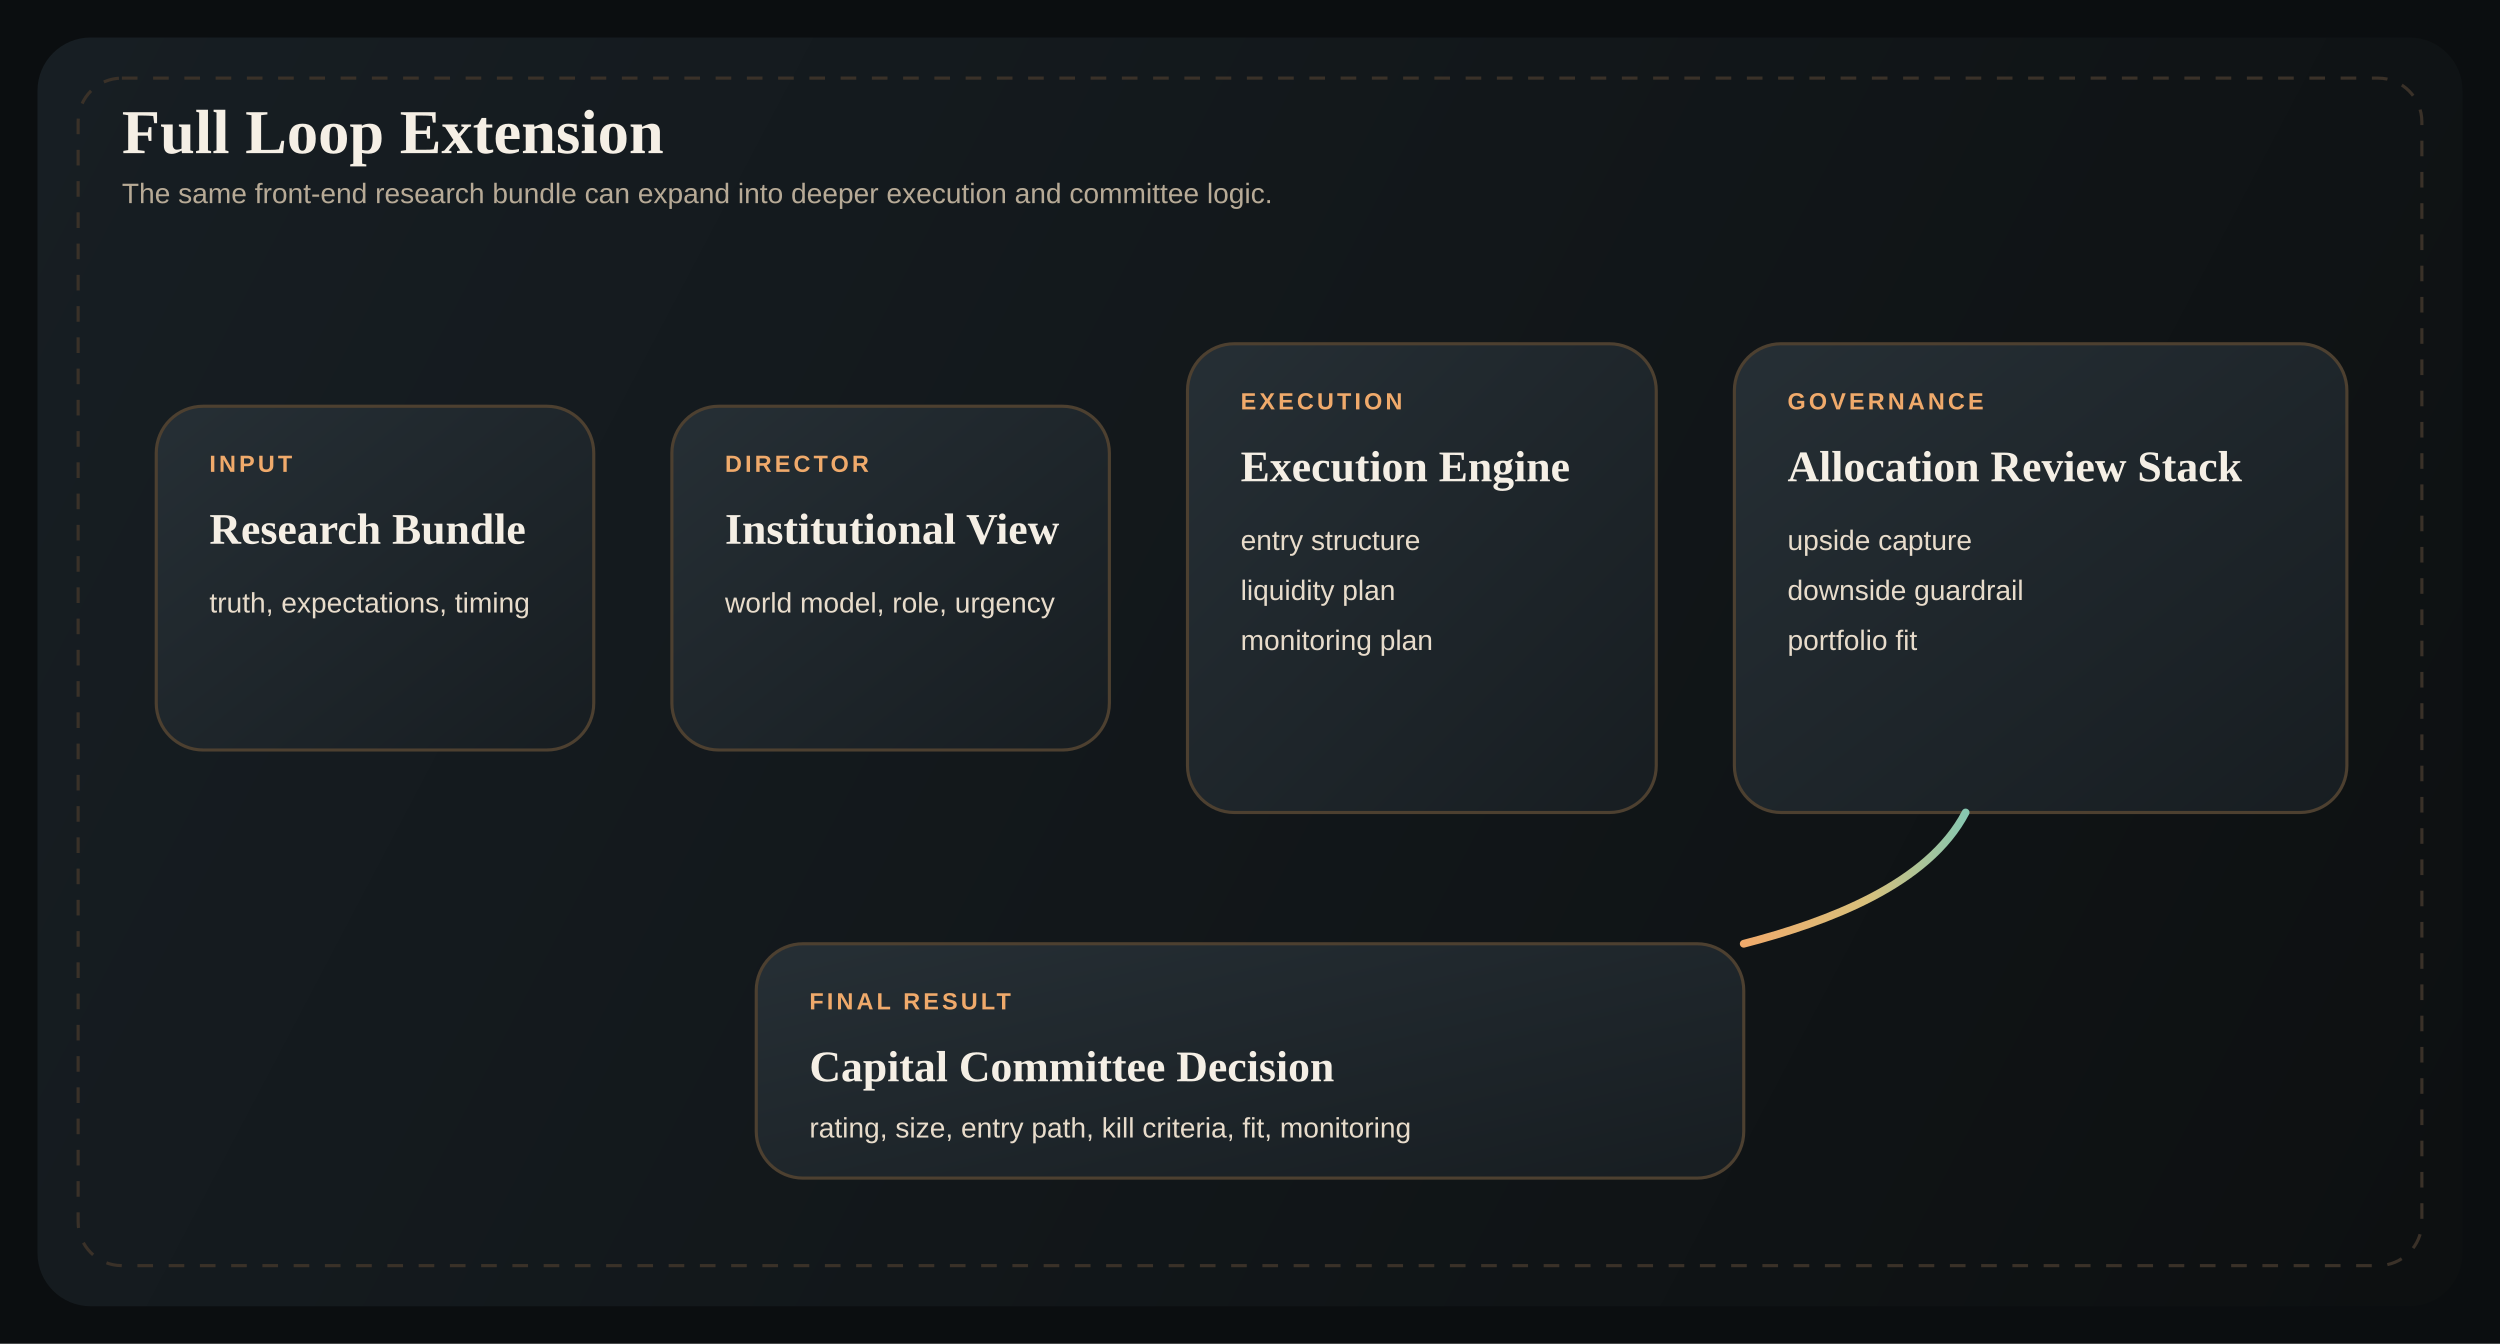
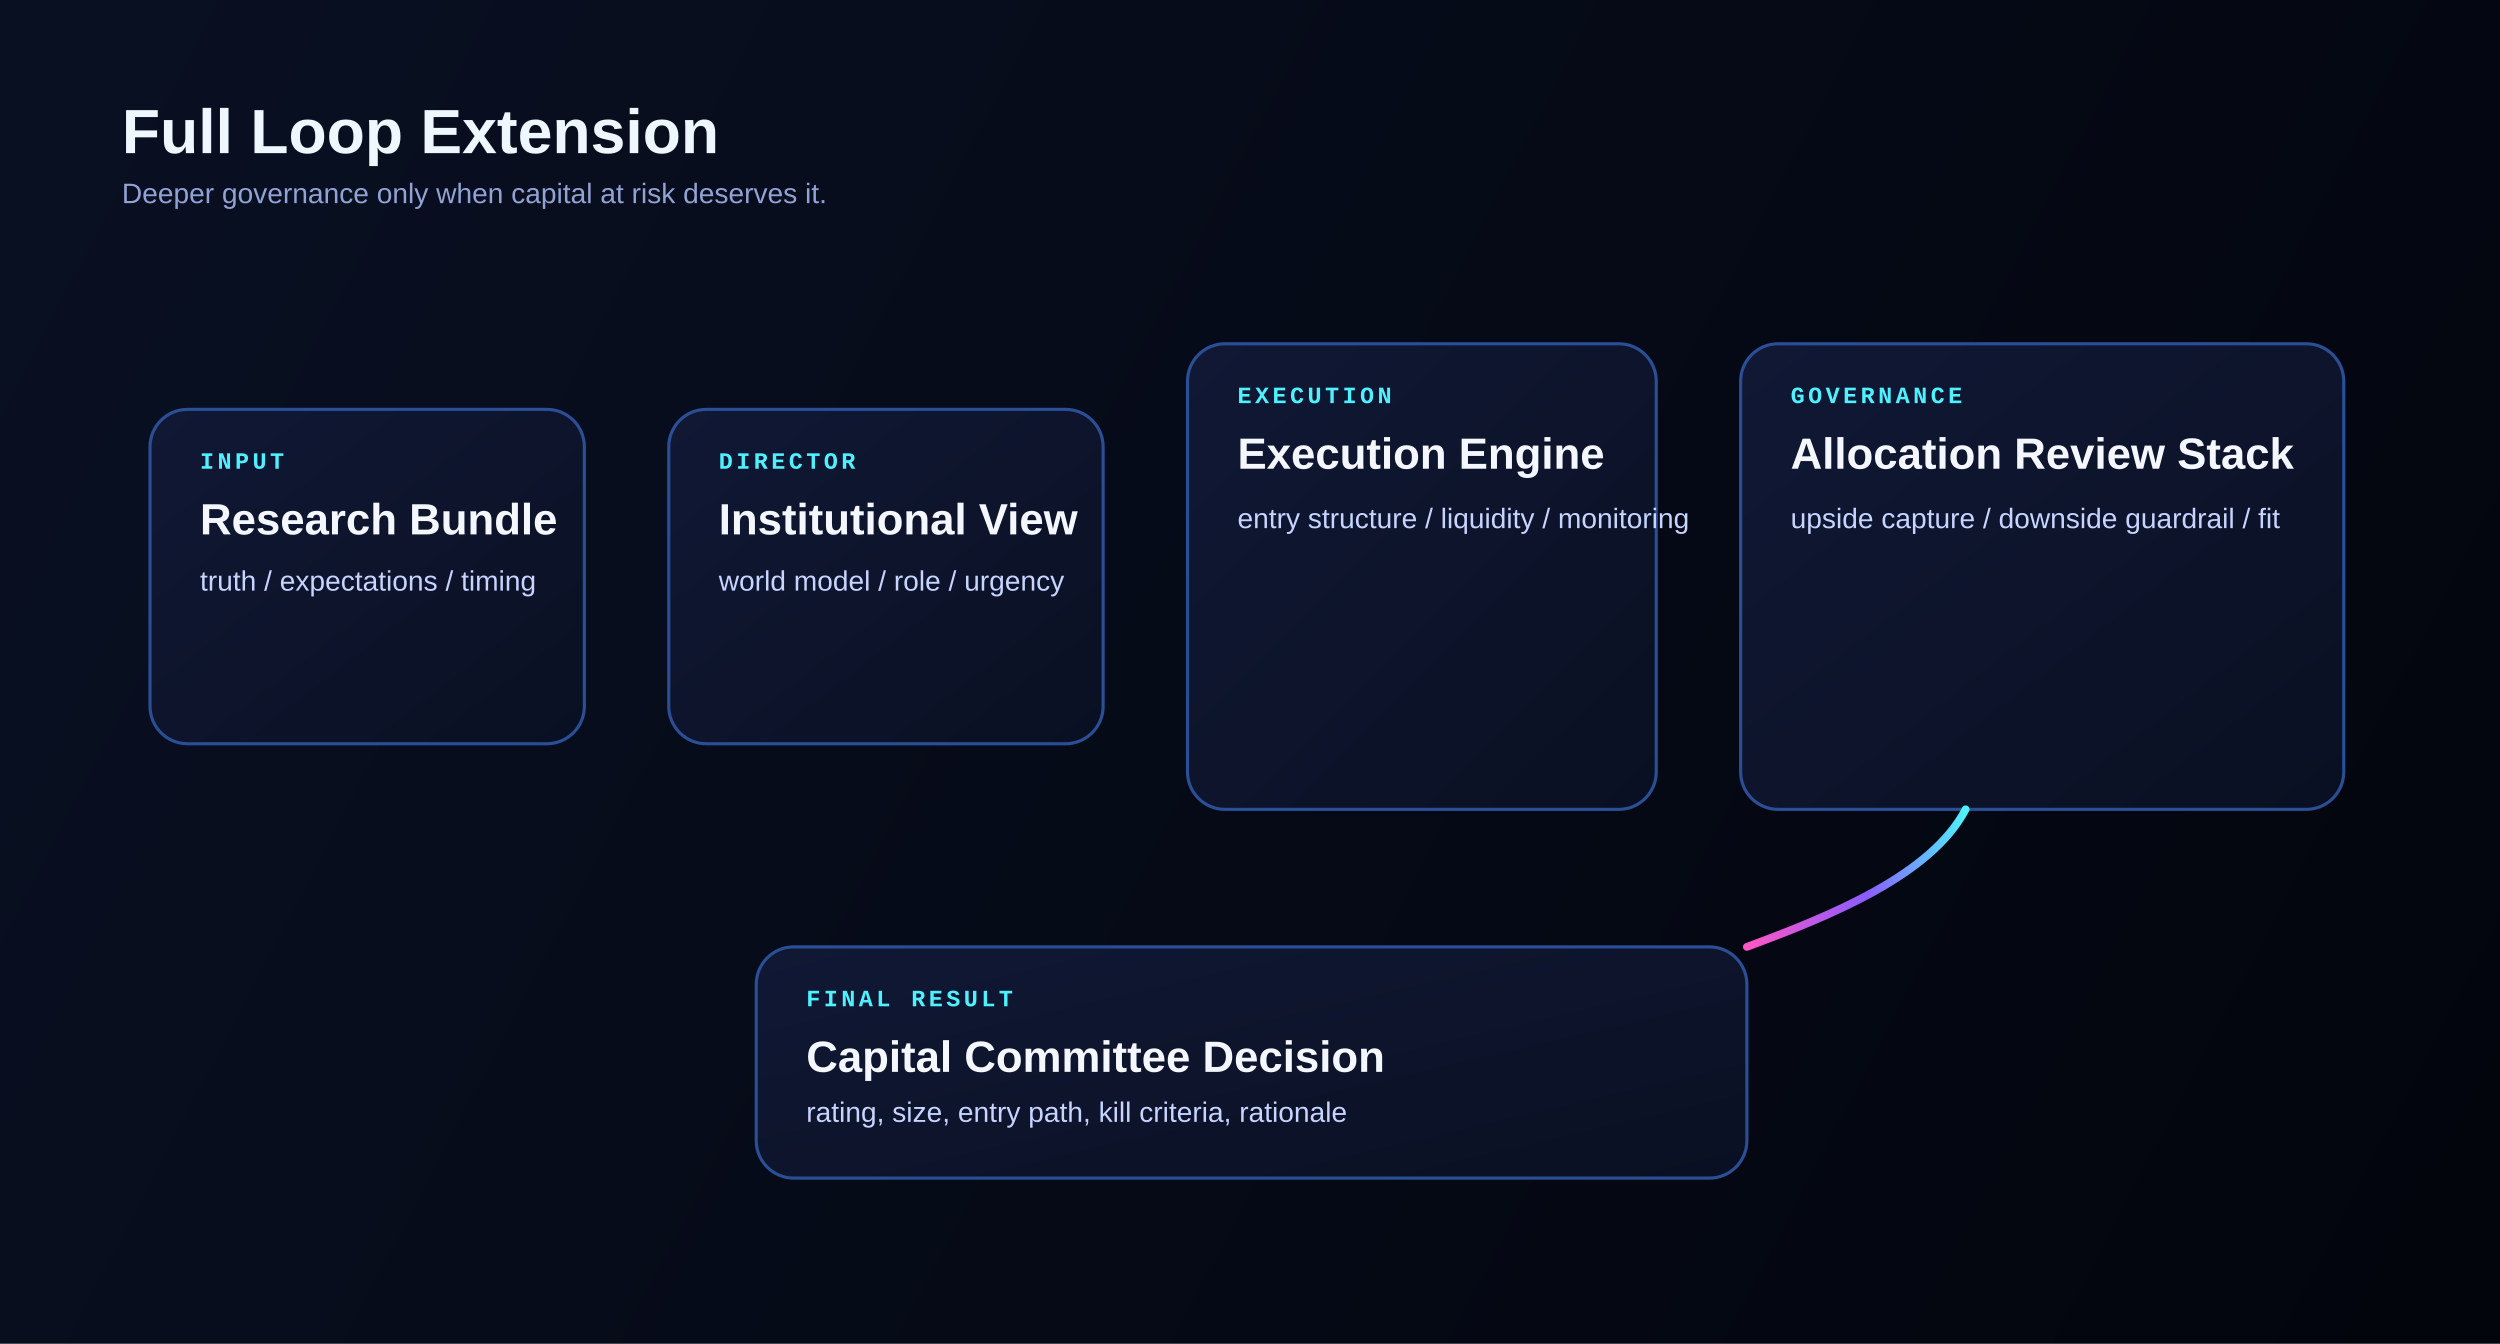
<svg xmlns="http://www.w3.org/2000/svg" width="1600" height="860" viewBox="0 0 1600 860" role="img" aria-labelledby="title desc">
  <defs>
-     <linearGradient id="fl-bg" x1="34" y1="28" x2="1552" y2="826" gradientUnits="userSpaceOnUse">
-       <stop offset="0%" stop-color="#171e23" />
-       <stop offset="100%" stop-color="#0d1011" />
+     <linearGradient id="fl-bg" x1="36" y1="30" x2="1560" y2="830" gradientUnits="userSpaceOnUse">
+       <stop offset="0%" stop-color="#091022" />
+       <stop offset="100%" stop-color="#03050d" />
    </linearGradient>
    <linearGradient id="fl-panel" x1="0%" y1="0%" x2="100%" y2="100%">
-       <stop offset="0%" stop-color="#262f35" />
-       <stop offset="100%" stop-color="#171d21" />
+       <stop offset="0%" stop-color="#101835" />
+       <stop offset="100%" stop-color="#0a1022" />
    </linearGradient>
    <linearGradient id="fl-line" x1="0%" y1="0%" x2="100%" y2="0%">
-       <stop offset="0%" stop-color="#f0aa6b" />
-       <stop offset="55%" stop-color="#d8c07b" />
-       <stop offset="100%" stop-color="#87c7b0" />
+       <stop offset="0%" stop-color="#ff57c5" />
+       <stop offset="55%" stop-color="#8a5cff" />
+       <stop offset="100%" stop-color="#4ef2ff" />
    </linearGradient>
    <style>
-       .title { font: 700 40px Georgia, "Times New Roman", serif; fill: #f5efe5; }
-       .subtitle { font: 400 18px Arial, Helvetica, sans-serif; fill: #b7aa96; }
-       .label { font: 700 15px Arial, Helvetica, sans-serif; fill: #f0aa6b; letter-spacing: 2px; }
-       .heading { font: 700 28px Georgia, "Times New Roman", serif; fill: #f5efe5; }
-       .body { font: 400 18px Arial, Helvetica, sans-serif; fill: #e8dccb; }
-       .small { font: 400 15px Arial, Helvetica, sans-serif; fill: #b7aa96; }
-       .panel { fill: url(#fl-panel); stroke: #4d4030; stroke-width: 2; }
+       .title { font: 700 40px Arial, Helvetica, sans-serif; fill: #eef6ff; }
+       .subtitle { font: 400 18px Arial, Helvetica, sans-serif; fill: #91a2d4; }
+       .label { font: 700 15px "Courier New", monospace; fill: #4ef2ff; letter-spacing: 2.2px; }
+       .heading { font: 700 28px Arial, Helvetica, sans-serif; fill: #f4f7ff; }
+       .body { font: 400 18px Arial, Helvetica, sans-serif; fill: #c6d4ff; }
+       .panel { fill: url(#fl-panel); stroke: #2a4f97; stroke-width: 2; }
      .line { fill: none; stroke: url(#fl-line); stroke-width: 5; stroke-linecap: round; stroke-linejoin: round; }
-       .guide { fill: none; stroke: #3a3128; stroke-width: 2; stroke-dasharray: 10 10; }
    </style>
  </defs>
-   <rect width="1600" height="860" fill="#0b0e10" />
-   <rect x="24" y="24" width="1552" height="812" rx="34" fill="url(#fl-bg)" />
-   <rect x="50" y="50" width="1500" height="760" rx="28" class="guide" />
+   <rect width="1600" height="860" fill="url(#fl-bg)" />
  <text x="78" y="98" class="title">Full Loop Extension</text>
-   <text x="78" y="130" class="subtitle">The same front-end research bundle can expand into deeper execution and committee logic.</text>
-   <rect x="100" y="260" width="280" height="220" rx="30" class="panel" />
-   <text x="134" y="302" class="label">INPUT</text>
-   <text x="134" y="348" class="heading">Research Bundle</text>
-   <text x="134" y="392" class="body">truth, expectations, timing</text>
-   <rect x="430" y="260" width="280" height="220" rx="30" class="panel" />
-   <text x="464" y="302" class="label">DIRECTOR</text>
-   <text x="464" y="348" class="heading">Institutional View</text>
-   <text x="464" y="392" class="body">world model, role, urgency</text>
-   <rect x="760" y="220" width="300" height="300" rx="30" class="panel" />
-   <text x="794" y="262" class="label">EXECUTION</text>
-   <text x="794" y="308" class="heading">Execution Engine</text>
-   <text x="794" y="352" class="body">entry structure</text>
-   <text x="794" y="384" class="body">liquidity plan</text>
-   <text x="794" y="416" class="body">monitoring plan</text>
-   <rect x="1110" y="220" width="392" height="300" rx="30" class="panel" />
-   <text x="1144" y="262" class="label">GOVERNANCE</text>
-   <text x="1144" y="308" class="heading">Allocation Review Stack</text>
-   <text x="1144" y="352" class="body">upside capture</text>
-   <text x="1144" y="384" class="body">downside guardrail</text>
-   <text x="1144" y="416" class="body">portfolio fit</text>
-   <rect x="484" y="604" width="632" height="150" rx="30" class="panel" />
-   <text x="518" y="646" class="label">FINAL RESULT</text>
-   <text x="518" y="692" class="heading">Capital Committee Decision</text>
-   <text x="518" y="728" class="body">rating, size, entry path, kill criteria, fit, monitoring</text>
-   <path d="M380 370H430" class="line" />
-   <path d="M710 370H760" class="line" />
-   <path d="M1060 370H1110" class="line" />
-   <path d="M1258 520C1234 566 1170 590 1116 604" class="line" />
-   <path d="M910 520V604" class="line" />
+   <text x="78" y="130" class="subtitle">Deeper governance only when capital at risk deserves it.</text>
+   <rect x="96" y="262" width="278" height="214" rx="24" class="panel" />
+   <text x="128" y="300" class="label">INPUT</text>
+   <text x="128" y="342" class="heading">Research Bundle</text>
+   <text x="128" y="378" class="body">truth / expectations / timing</text>
+   <rect x="428" y="262" width="278" height="214" rx="24" class="panel" />
+   <text x="460" y="300" class="label">DIRECTOR</text>
+   <text x="460" y="342" class="heading">Institutional View</text>
+   <text x="460" y="378" class="body">world model / role / urgency</text>
+   <rect x="760" y="220" width="300" height="298" rx="24" class="panel" />
+   <text x="792" y="258" class="label">EXECUTION</text>
+   <text x="792" y="300" class="heading">Execution Engine</text>
+   <text x="792" y="338" class="body">entry structure / liquidity / monitoring</text>
+   <rect x="1114" y="220" width="386" height="298" rx="24" class="panel" />
+   <text x="1146" y="258" class="label">GOVERNANCE</text>
+   <text x="1146" y="300" class="heading">Allocation Review Stack</text>
+   <text x="1146" y="338" class="body">upside capture / downside guardrail / fit</text>
+   <rect x="484" y="606" width="634" height="148" rx="24" class="panel" />
+   <text x="516" y="644" class="label">FINAL RESULT</text>
+   <text x="516" y="686" class="heading">Capital Committee Decision</text>
+   <text x="516" y="718" class="body">rating, size, entry path, kill criteria, rationale</text>
+   <path d="M374 370H428" class="line" />
+   <path d="M706 370H760" class="line" />
+   <path d="M1060 370H1114" class="line" />
+   <path d="M1258 518C1236 560 1172 586 1118 606" class="line" />
+   <path d="M910 518V606" class="line" />
</svg>
